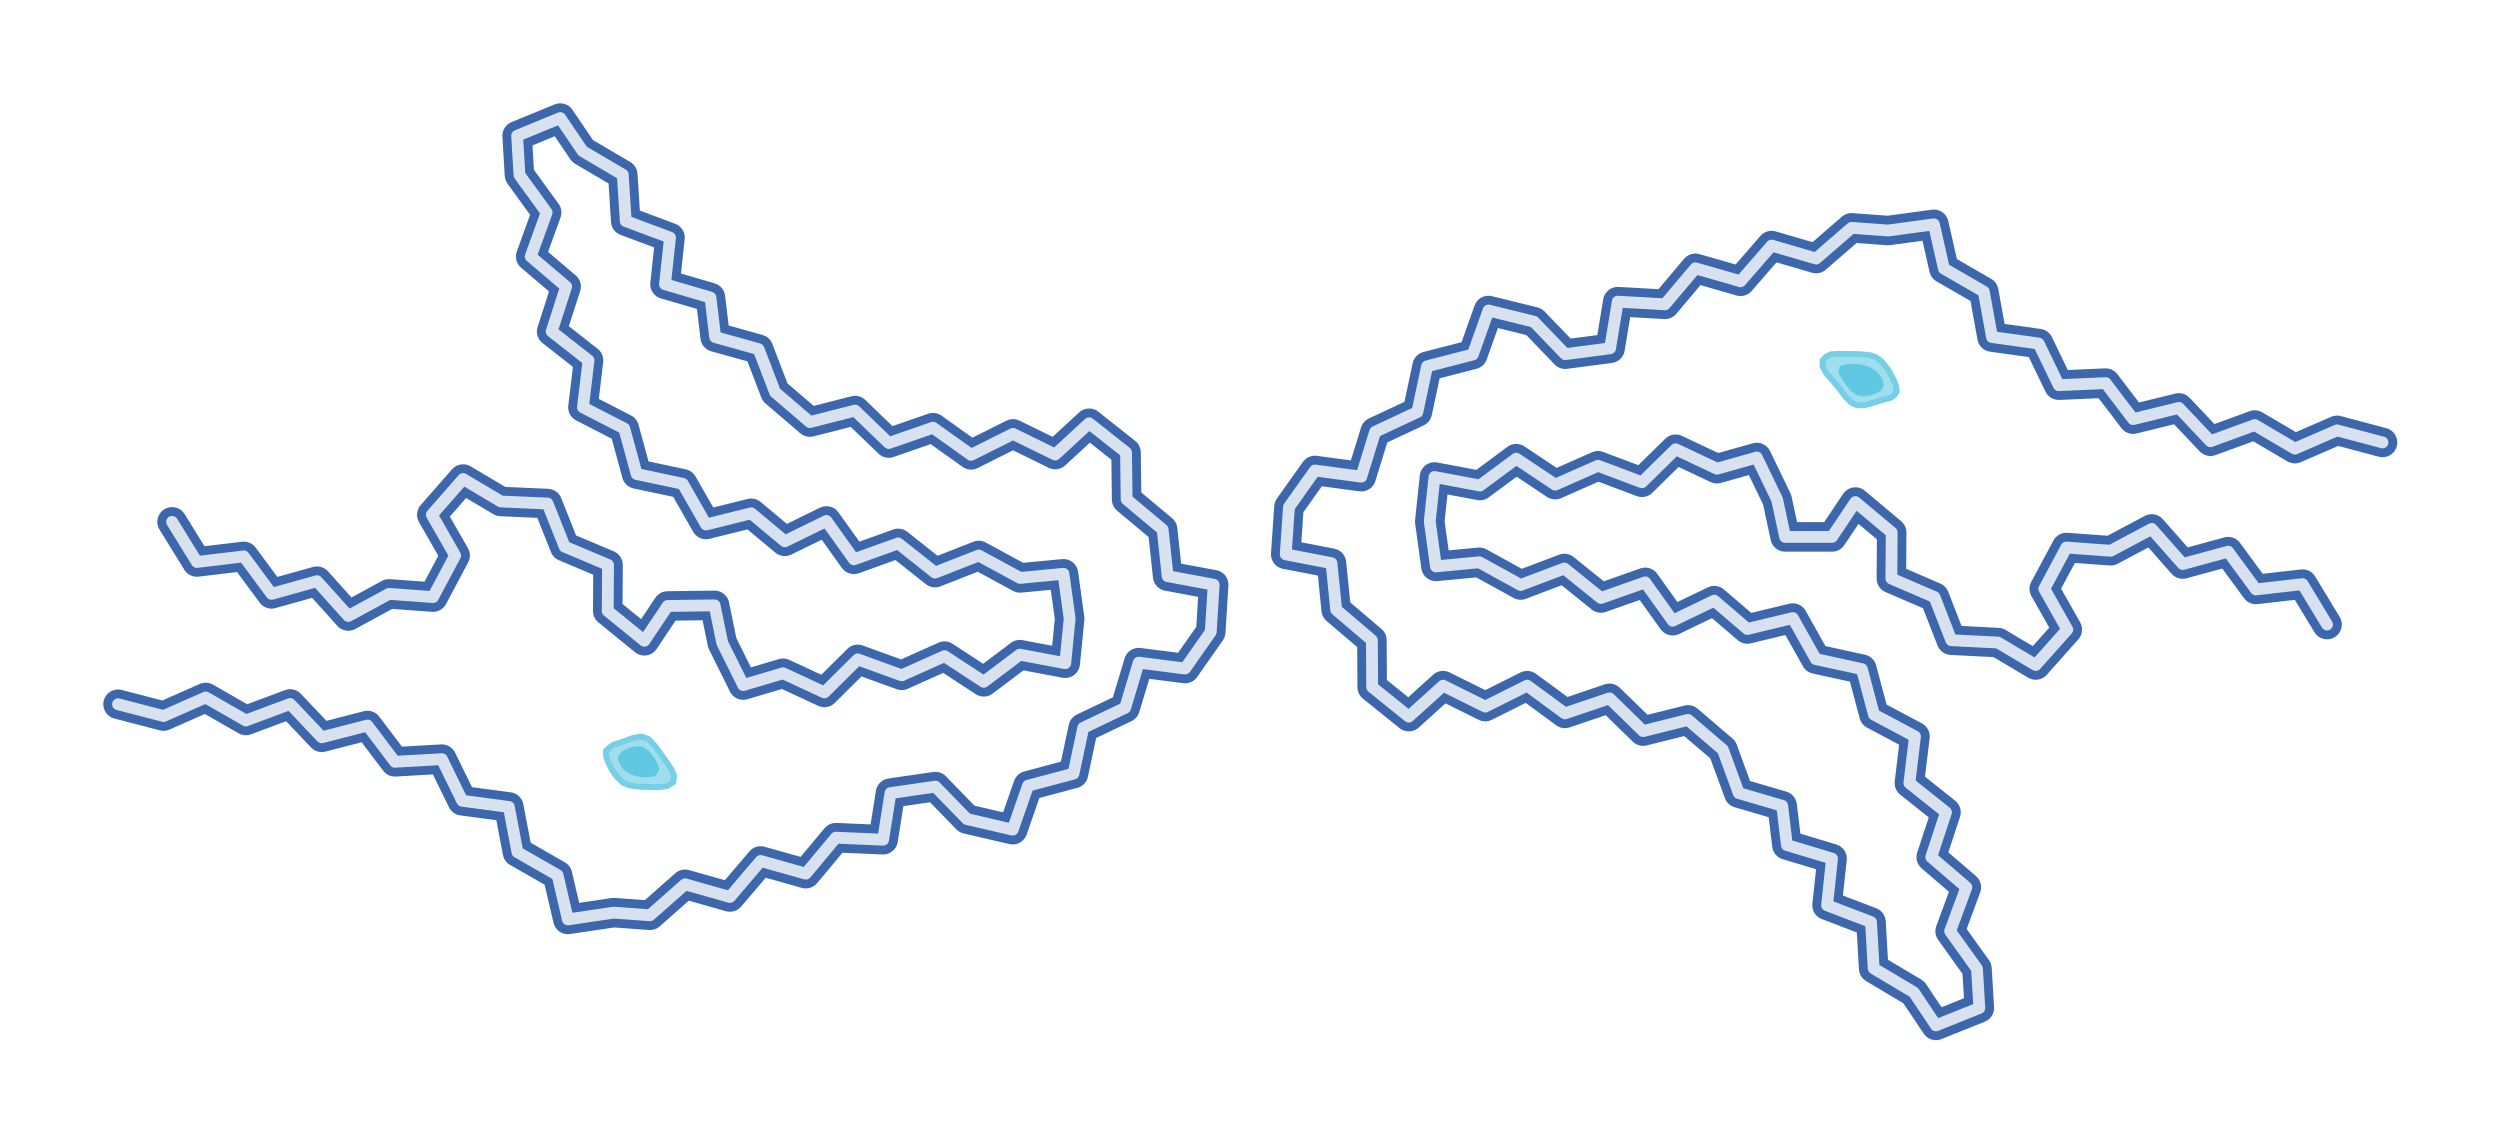
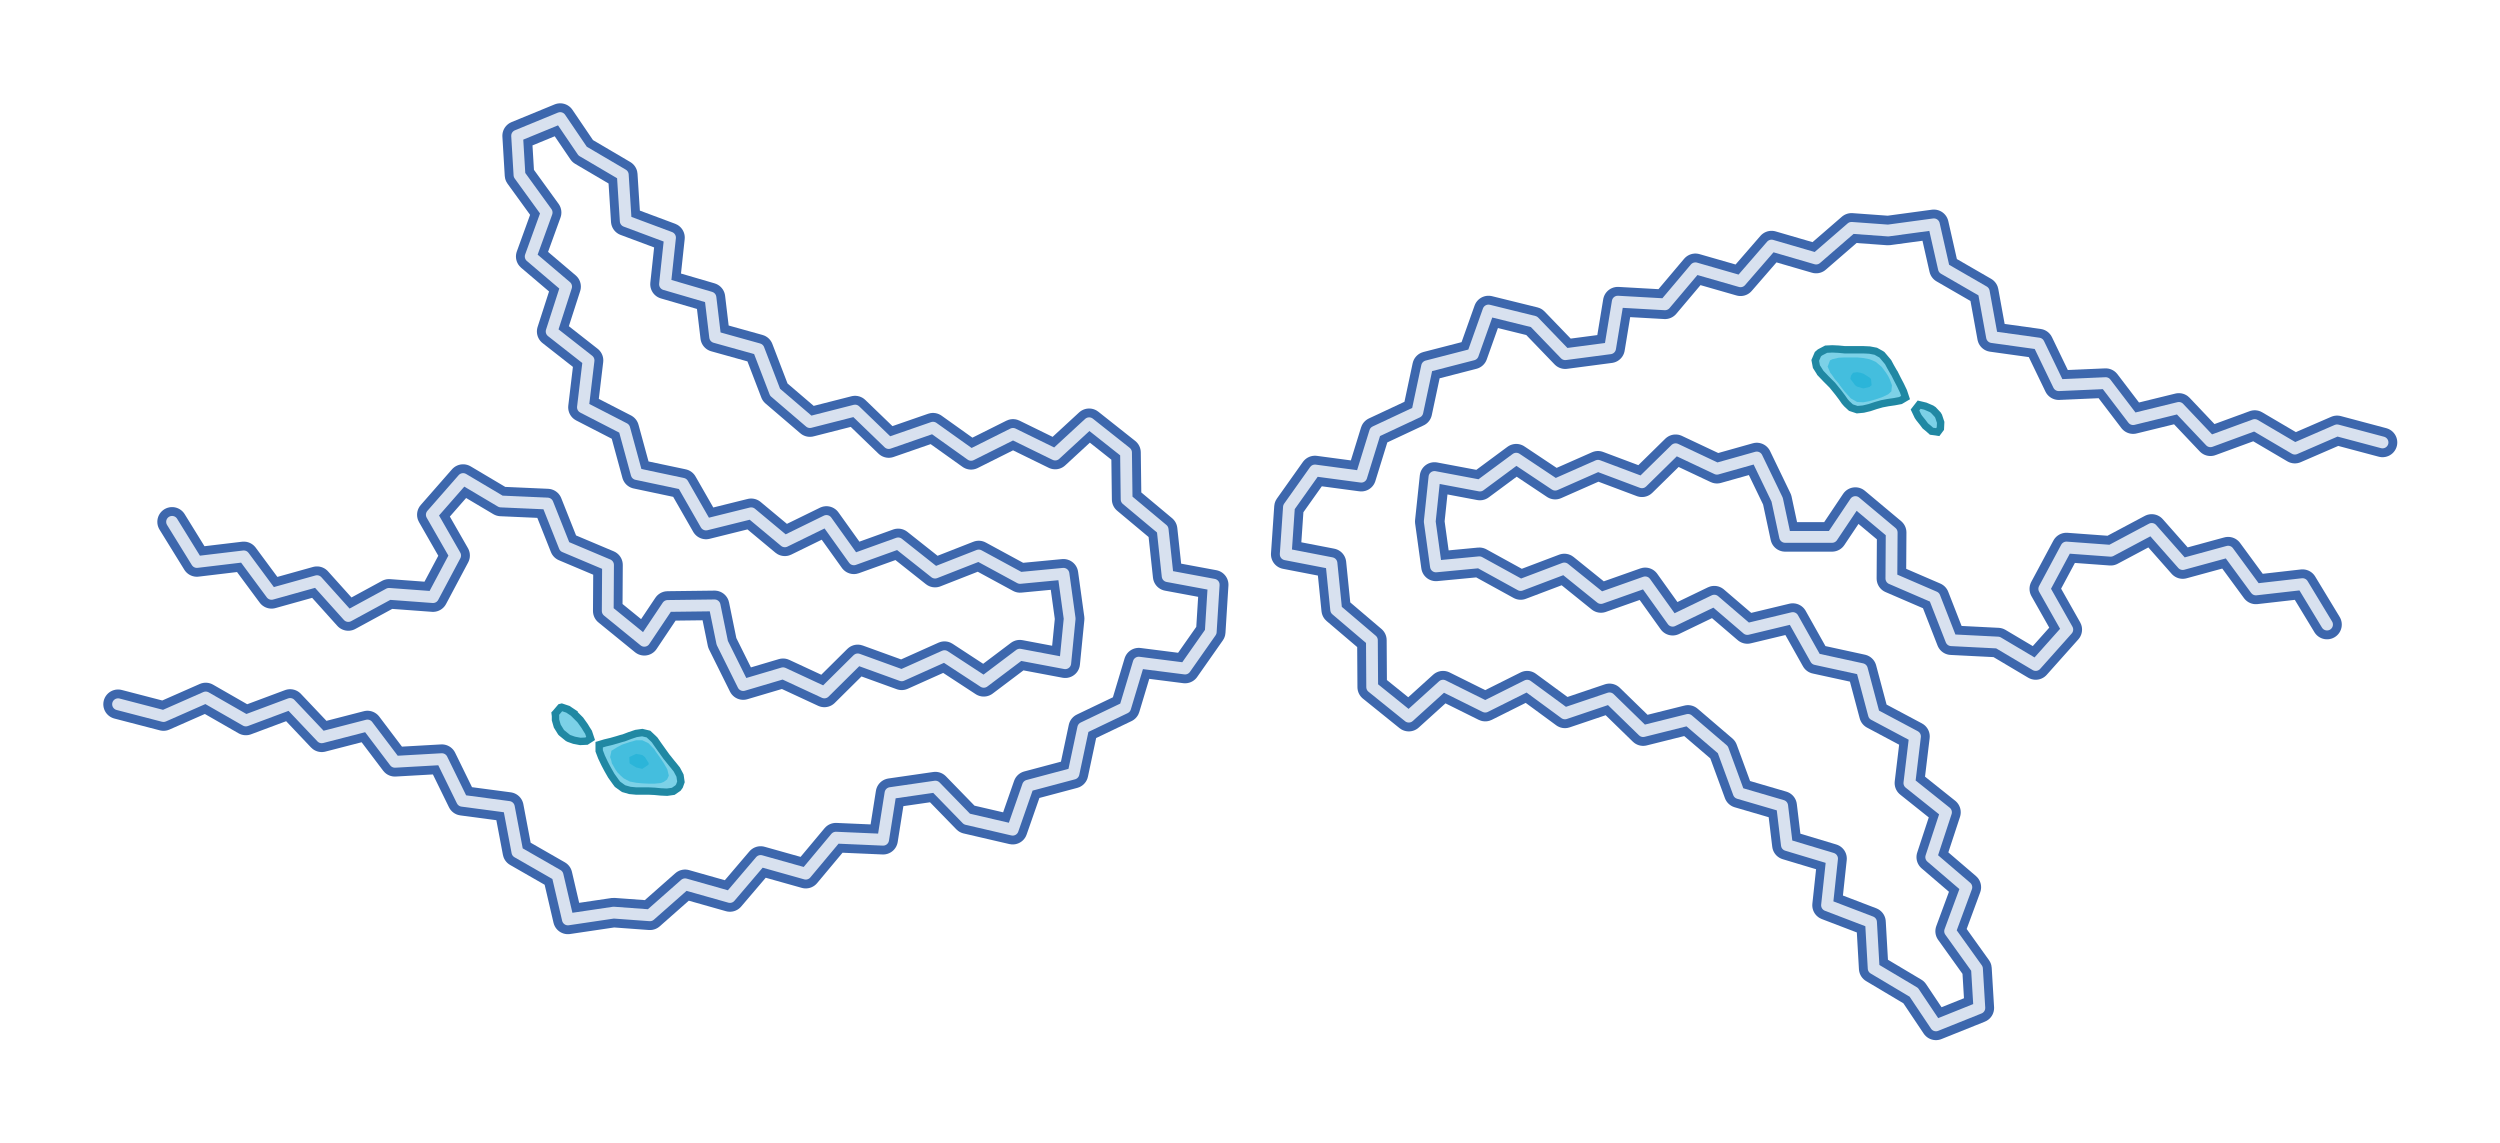
<svg xmlns="http://www.w3.org/2000/svg" width="84.7" height="38.7" viewBox="0 0 84.7 38.7">
  <g id="6TJX" data-chains="A+B">
-     <path class="density" d="M20.71,26.03 L20.62,25.86 L20.54,25.65 L20.53,25.44 L20.71,25.28 L20.78,25.23 L20.92,25.19 L21.13,25.12 L21.34,25.04 L21.40,25.02 L21.55,24.98 L21.76,24.96 L21.92,25.02 L21.97,25.04 L22.15,25.23 L22.18,25.26 L22.31,25.44 L22.39,25.55 L22.46,25.65 L22.60,25.84 L22.61,25.86 L22.75,26.07 L22.81,26.22 L22.84,26.28 L22.81,26.49 L22.81,26.50 L22.60,26.63 L22.39,26.66 L22.18,26.67 L21.97,26.66 L21.76,26.66 L21.55,26.64 L21.34,26.61 L21.13,26.53 L21.08,26.49 L20.92,26.34 L20.87,26.28 L20.73,26.07 L20.71,26.03 Z M61.87,12.64 L61.86,12.63 L61.75,12.42 L61.75,12.21 L61.87,12.08 L62.05,12.00 L62.08,12.00 L62.29,11.99 L62.50,11.99 L62.71,11.99 L62.92,12.00 L63.02,12.00 L63.13,12.01 L63.34,12.03 L63.55,12.10 L63.70,12.21 L63.76,12.26 L63.89,12.42 L63.97,12.53 L64.03,12.63 L64.14,12.84 L64.18,12.93 L64.23,13.05 L64.26,13.26 L64.18,13.39 L64.07,13.47 L63.97,13.50 L63.76,13.56 L63.55,13.62 L63.35,13.68 L63.34,13.69 L63.13,13.73 L62.92,13.73 L62.80,13.68 L62.71,13.63 L62.55,13.47 L62.50,13.41 L62.39,13.26 L62.29,13.13 L62.22,13.05 L62.08,12.88 L62.04,12.84 L61.87,12.64 Z" fill="#a0deee" fill-rule="evenodd" stroke="#75cfe6" stroke-width="0.2" />
-     <path class="density" d="M21.13,26.08 L21.12,26.07 L20.98,25.86 L20.93,25.65 L21.09,25.44 L21.13,25.42 L21.34,25.33 L21.55,25.28 L21.76,25.29 L21.97,25.42 L21.98,25.44 L22.15,25.65 L22.18,25.70 L22.27,25.86 L22.34,26.07 L22.21,26.28 L22.18,26.30 L21.97,26.33 L21.76,26.33 L21.55,26.30 L21.49,26.28 L21.34,26.22 L21.13,26.08 Z M62.29,12.63 L62.28,12.63 L62.29,12.62 L62.32,12.42 L62.50,12.35 L62.71,12.33 L62.92,12.33 L63.13,12.37 L63.31,12.42 L63.34,12.43 L63.55,12.56 L63.62,12.63 L63.76,12.81 L63.78,12.84 L63.83,13.05 L63.76,13.19 L63.69,13.26 L63.55,13.33 L63.34,13.40 L63.13,13.43 L62.92,13.39 L62.72,13.26 L62.71,13.25 L62.55,13.05 L62.50,12.98 L62.40,12.84 L62.29,12.63 Z" fill="#60c8e2" fill-rule="evenodd" />
+     <path class="density" d="M18.82,24.26 L18.81,24.18 L18.82,24.17 L18.99,23.97 L19.03,23.96 L19.06,23.97 L19.24,24.03 L19.45,24.17 L19.45,24.18 L19.66,24.39 L19.66,24.39 L19.81,24.60 L19.87,24.70 L19.94,24.81 L20.01,25.02 L19.87,25.11 L19.66,25.12 L19.45,25.08 L19.28,25.02 L19.24,25.00 L19.03,24.83 L19.01,24.81 L18.88,24.60 L18.82,24.39 L18.82,24.26 Z M20.50,25.90 L20.48,25.86 L20.38,25.65 L20.30,25.44 L20.30,25.23 L20.50,25.17 L20.71,25.12 L20.92,25.06 L21.05,25.02 L21.13,25.00 L21.34,24.92 L21.55,24.85 L21.76,24.82 L21.97,24.87 L22.13,25.02 L22.18,25.07 L22.29,25.23 L22.39,25.37 L22.44,25.44 L22.59,25.65 L22.60,25.66 L22.76,25.86 L22.81,25.92 L22.93,26.07 L23.02,26.24 L23.04,26.28 L23.07,26.49 L23.02,26.63 L22.97,26.70 L22.81,26.81 L22.60,26.84 L22.39,26.83 L22.18,26.81 L21.97,26.80 L21.76,26.80 L21.55,26.80 L21.34,26.78 L21.13,26.72 L21.10,26.70 L20.92,26.57 L20.86,26.49 L20.71,26.28 L20.71,26.28 L20.59,26.07 L20.50,25.90 Z M61.66,12.61 L61.54,12.42 L61.50,12.21 L61.59,12.00 L61.66,11.94 L61.87,11.83 L62.08,11.82 L62.29,11.83 L62.50,11.85 L62.71,11.85 L62.92,11.85 L63.13,11.85 L63.34,11.86 L63.55,11.90 L63.73,12.00 L63.76,12.02 L63.92,12.21 L63.97,12.27 L64.05,12.42 L64.17,12.63 L64.18,12.64 L64.28,12.84 L64.39,13.05 L64.39,13.05 L64.49,13.26 L64.56,13.47 L64.39,13.57 L64.18,13.61 L63.97,13.64 L63.76,13.68 L63.76,13.68 L63.55,13.74 L63.34,13.81 L63.13,13.86 L62.92,13.88 L62.71,13.81 L62.57,13.68 L62.50,13.60 L62.41,13.47 L62.29,13.31 L62.25,13.26 L62.08,13.05 L62.08,13.05 L61.87,12.84 L61.87,12.84 L61.67,12.63 L61.66,12.61 Z M65.02,14.16 L64.98,14.10 L64.88,13.89 L65.02,13.71 L65.23,13.76 L65.44,13.85 L65.50,13.89 L65.65,14.05 L65.68,14.10 L65.75,14.31 L65.74,14.52 L65.65,14.64 L65.44,14.61 L65.34,14.52 L65.23,14.43 L65.14,14.31 L65.02,14.16 Z" fill="#7cd1e7" fill-rule="evenodd" stroke="#2088a3" stroke-width="0.25" />
+     <path class="density" d="M20.71,25.77 L20.67,25.65 L20.71,25.47 L20.71,25.44 L20.92,25.31 L21.07,25.23 L21.13,25.21 L21.34,25.14 L21.55,25.08 L21.76,25.08 L21.97,25.18 L22.02,25.23 L22.18,25.40 L22.20,25.44 L22.35,25.65 L22.39,25.71 L22.49,25.86 L22.60,26.05 L22.61,26.07 L22.66,26.28 L22.60,26.41 L22.49,26.49 L22.39,26.53 L22.18,26.55 L21.97,26.55 L21.76,26.54 L21.55,26.52 L21.40,26.49 L21.34,26.48 L21.13,26.37 L21.03,26.28 L20.92,26.17 L20.85,26.07 L20.73,25.86 L20.71,25.77 Z M62.08,12.72 L62.01,12.63 L61.92,12.42 L62.00,12.21 L62.08,12.17 L62.29,12.12 L62.50,12.11 L62.71,12.11 L62.92,12.11 L63.13,12.13 L63.34,12.17 L63.44,12.21 L63.55,12.26 L63.74,12.42 L63.76,12.44 L63.90,12.63 L63.97,12.74 L64.02,12.84 L64.10,13.05 L64.08,13.26 L63.97,13.36 L63.76,13.46 L63.73,13.47 L63.55,13.53 L63.34,13.59 L63.13,13.63 L62.92,13.62 L62.71,13.50 L62.68,13.47 L62.50,13.27 L62.49,13.26 L62.33,13.05 L62.29,12.99 L62.16,12.84 L62.08,12.72 Z" fill="#44bede" fill-rule="evenodd" />
+     <path class="density" d="M21.34,25.87 L21.33,25.86 L21.32,25.65 L21.34,25.64 L21.55,25.54 L21.76,25.58 L21.85,25.65 L21.97,25.84 L21.98,25.86 L21.97,25.91 L21.76,26.05 L21.55,26.00 L21.34,25.87 Z M62.71,12.86 L62.69,12.84 L62.71,12.73 L62.78,12.63 L62.92,12.61 L63.04,12.63 L63.13,12.66 L63.34,12.79 L63.39,12.84 L63.41,13.05 L63.34,13.11 L63.13,13.16 L62.92,13.10 L62.85,13.05 L62.71,12.86 Z" fill="#2bb5d9" fill-rule="evenodd" />
    <polyline points="5.83,17.68 6.67,19.04 8.26,18.85 9.20,20.12 10.74,19.69 11.80,20.87 13.18,20.12 14.67,20.23 15.42,18.82 14.63,17.44 15.69,16.23 16.97,16.99 18.55,17.06 19.13,18.52 20.60,19.14 20.59,20.70 21.83,21.71 22.62,20.53 24.21,20.51 24.47,21.78 25.18,23.21 26.53,22.81 27.93,23.46 29.06,22.34 30.55,22.88 32.00,22.23 33.33,23.10 34.55,22.18 36.09,22.47 36.24,20.96 36.03,19.44 34.56,19.58 33.16,18.82 31.68,19.40 30.43,18.41 28.93,18.95 28.00,17.65 26.59,18.34 25.45,17.39 23.92,17.77 23.13,16.39 21.57,16.06 21.15,14.52 19.75,13.80 19.94,12.21 18.69,11.23 19.18,9.71 17.98,8.69 18.52,7.20 17.60,5.93 17.52,4.60 18.98,4.00 19.74,5.12 21.10,5.92 21.20,7.49 22.70,8.05 22.53,9.63 24.07,10.08 24.23,11.42 25.70,11.83 26.26,13.29 27.44,14.30 28.97,13.91 30.11,15.01 31.61,14.49 32.90,15.41 34.32,14.70 35.75,15.40 36.90,14.34 38.15,15.33 38.17,16.92 39.39,17.94 39.56,19.52 41.12,19.81 41.02,21.41 40.15,22.65 38.58,22.45 38.12,23.98 36.70,24.66 36.37,26.21 34.83,26.62 34.31,28.11 32.76,27.75 31.69,26.65 30.17,26.87 29.92,28.45 28.32,28.38 27.30,29.60 25.77,29.17 24.73,30.39 23.21,29.96 22.02,31.01 20.79,30.92 19.24,31.15 18.89,29.65 17.53,28.87 17.24,27.34 15.66,27.13 14.97,25.72 13.38,25.81 12.45,24.58 10.90,24.98 9.83,23.85 8.33,24.41 6.97,23.63 5.54,24.26 4.00,23.86" fill="none" stroke="#3d67ad" stroke-width="1.00" stroke-linejoin="round" stroke-linecap="round" />
    <polyline points="78.84,21.16 78.01,19.79 76.43,19.97 75.49,18.69 73.95,19.11 72.90,17.92 71.51,18.66 70.01,18.55 69.26,19.95 70.04,21.33 68.97,22.53 67.69,21.77 66.11,21.69 65.54,20.23 64.08,19.60 64.09,18.04 62.86,17.01 62.07,18.19 60.48,18.19 60.21,16.93 59.52,15.50 58.17,15.88 56.77,15.22 55.63,16.34 54.14,15.78 52.69,16.42 51.37,15.54 50.14,16.45 48.60,16.16 48.44,17.67 48.65,19.19 50.12,19.05 51.52,19.82 53.00,19.26 54.24,20.26 55.74,19.73 56.67,21.03 58.08,20.35 59.20,21.31 60.74,20.94 61.52,22.33 63.08,22.67 63.49,24.21 64.88,24.95 64.69,26.53 65.93,27.52 65.43,29.04 66.62,30.06 66.07,31.55 66.98,32.82 67.06,34.15 65.59,34.74 64.84,33.62 63.48,32.81 63.39,31.24 61.90,30.67 62.07,29.09 60.54,28.63 60.38,27.30 58.91,26.87 58.37,25.40 57.19,24.39 55.67,24.77 54.53,23.66 53.02,24.17 51.74,23.23 50.32,23.94 48.89,23.23 47.73,24.28 46.49,23.28 46.48,21.69 45.27,20.66 45.11,19.08 43.56,18.78 43.67,17.18 44.55,15.94 46.12,16.15 46.59,14.63 48.02,13.96 48.35,12.41 49.90,12.01 50.43,10.52 51.97,10.90 53.03,12.00 54.55,11.80 54.81,10.22 56.41,10.31 57.44,9.09 58.97,9.53 60.02,8.32 61.53,8.76 62.73,7.72 63.97,7.81 65.52,7.60 65.86,9.10 67.21,9.88 67.49,11.42 69.07,11.64 69.75,13.05 71.34,12.98 72.27,14.20 73.82,13.82 74.89,14.95 76.39,14.40 77.75,15.20 79.18,14.58 80.72,14.99" fill="none" stroke="#3d67ad" stroke-width="1.00" stroke-linejoin="round" stroke-linecap="round" />
    <polyline points="5.83,17.68 6.67,19.04 8.26,18.85 9.20,20.12 10.74,19.69 11.80,20.87 13.18,20.12 14.67,20.23 15.42,18.82 14.63,17.44 15.69,16.23 16.97,16.99 18.55,17.06 19.13,18.52 20.60,19.14 20.59,20.70 21.83,21.71 22.62,20.53 24.21,20.51 24.47,21.78 25.18,23.21 26.53,22.81 27.93,23.46 29.06,22.34 30.55,22.88 32.00,22.23 33.33,23.10 34.55,22.18 36.09,22.47 36.24,20.96 36.03,19.44 34.56,19.58 33.16,18.82 31.68,19.40 30.43,18.41 28.93,18.95 28.00,17.65 26.59,18.34 25.45,17.39 23.92,17.77 23.13,16.39 21.57,16.06 21.15,14.52 19.75,13.80 19.94,12.21 18.69,11.23 19.18,9.71 17.98,8.69 18.52,7.20 17.60,5.93 17.52,4.60 18.98,4.00 19.74,5.12 21.10,5.92 21.20,7.49 22.70,8.05 22.53,9.63 24.07,10.08 24.23,11.42 25.70,11.83 26.26,13.29 27.44,14.30 28.97,13.91 30.11,15.01 31.61,14.49 32.90,15.41 34.32,14.70 35.75,15.40 36.90,14.34 38.15,15.33 38.17,16.92 39.39,17.94 39.56,19.52 41.12,19.81 41.02,21.41 40.15,22.65 38.58,22.45 38.12,23.98 36.70,24.66 36.37,26.21 34.83,26.62 34.31,28.11 32.76,27.75 31.69,26.65 30.17,26.87 29.92,28.45 28.32,28.38 27.30,29.60 25.77,29.17 24.73,30.39 23.21,29.96 22.02,31.01 20.79,30.92 19.24,31.15 18.89,29.65 17.53,28.87 17.24,27.34 15.66,27.13 14.97,25.72 13.38,25.81 12.45,24.58 10.90,24.98 9.83,23.85 8.33,24.41 6.97,23.63 5.54,24.26 4.00,23.86" fill="none" stroke="#d8e1ef" stroke-width="0.40" stroke-linejoin="round" stroke-linecap="round" />
    <polyline points="78.84,21.16 78.01,19.79 76.43,19.97 75.49,18.69 73.95,19.11 72.90,17.92 71.51,18.66 70.01,18.55 69.26,19.95 70.04,21.33 68.97,22.53 67.69,21.77 66.11,21.69 65.54,20.23 64.08,19.60 64.09,18.04 62.86,17.01 62.07,18.19 60.48,18.19 60.21,16.93 59.52,15.50 58.17,15.88 56.77,15.22 55.63,16.34 54.14,15.78 52.69,16.42 51.37,15.54 50.14,16.45 48.60,16.16 48.44,17.67 48.65,19.19 50.12,19.05 51.52,19.82 53.00,19.26 54.24,20.26 55.74,19.73 56.67,21.03 58.08,20.35 59.20,21.31 60.74,20.94 61.52,22.33 63.08,22.67 63.49,24.21 64.88,24.95 64.69,26.53 65.93,27.52 65.43,29.04 66.62,30.06 66.07,31.55 66.98,32.82 67.06,34.15 65.59,34.74 64.84,33.62 63.48,32.81 63.39,31.24 61.90,30.67 62.07,29.09 60.54,28.63 60.38,27.30 58.91,26.87 58.37,25.40 57.19,24.39 55.67,24.77 54.53,23.66 53.02,24.17 51.74,23.23 50.32,23.94 48.89,23.23 47.73,24.28 46.49,23.28 46.48,21.69 45.27,20.66 45.11,19.08 43.56,18.78 43.67,17.18 44.55,15.94 46.12,16.15 46.59,14.63 48.02,13.96 48.35,12.41 49.90,12.01 50.43,10.52 51.97,10.90 53.03,12.00 54.55,11.80 54.81,10.22 56.41,10.31 57.44,9.09 58.97,9.53 60.02,8.32 61.53,8.76 62.73,7.72 63.97,7.81 65.52,7.60 65.86,9.10 67.21,9.88 67.49,11.42 69.07,11.64 69.75,13.05 71.34,12.98 72.27,14.20 73.82,13.82 74.89,14.95 76.39,14.40 77.75,15.20 79.18,14.58 80.72,14.99" fill="none" stroke="#d8e1ef" stroke-width="0.40" stroke-linejoin="round" stroke-linecap="round" />
  </g>
</svg>
